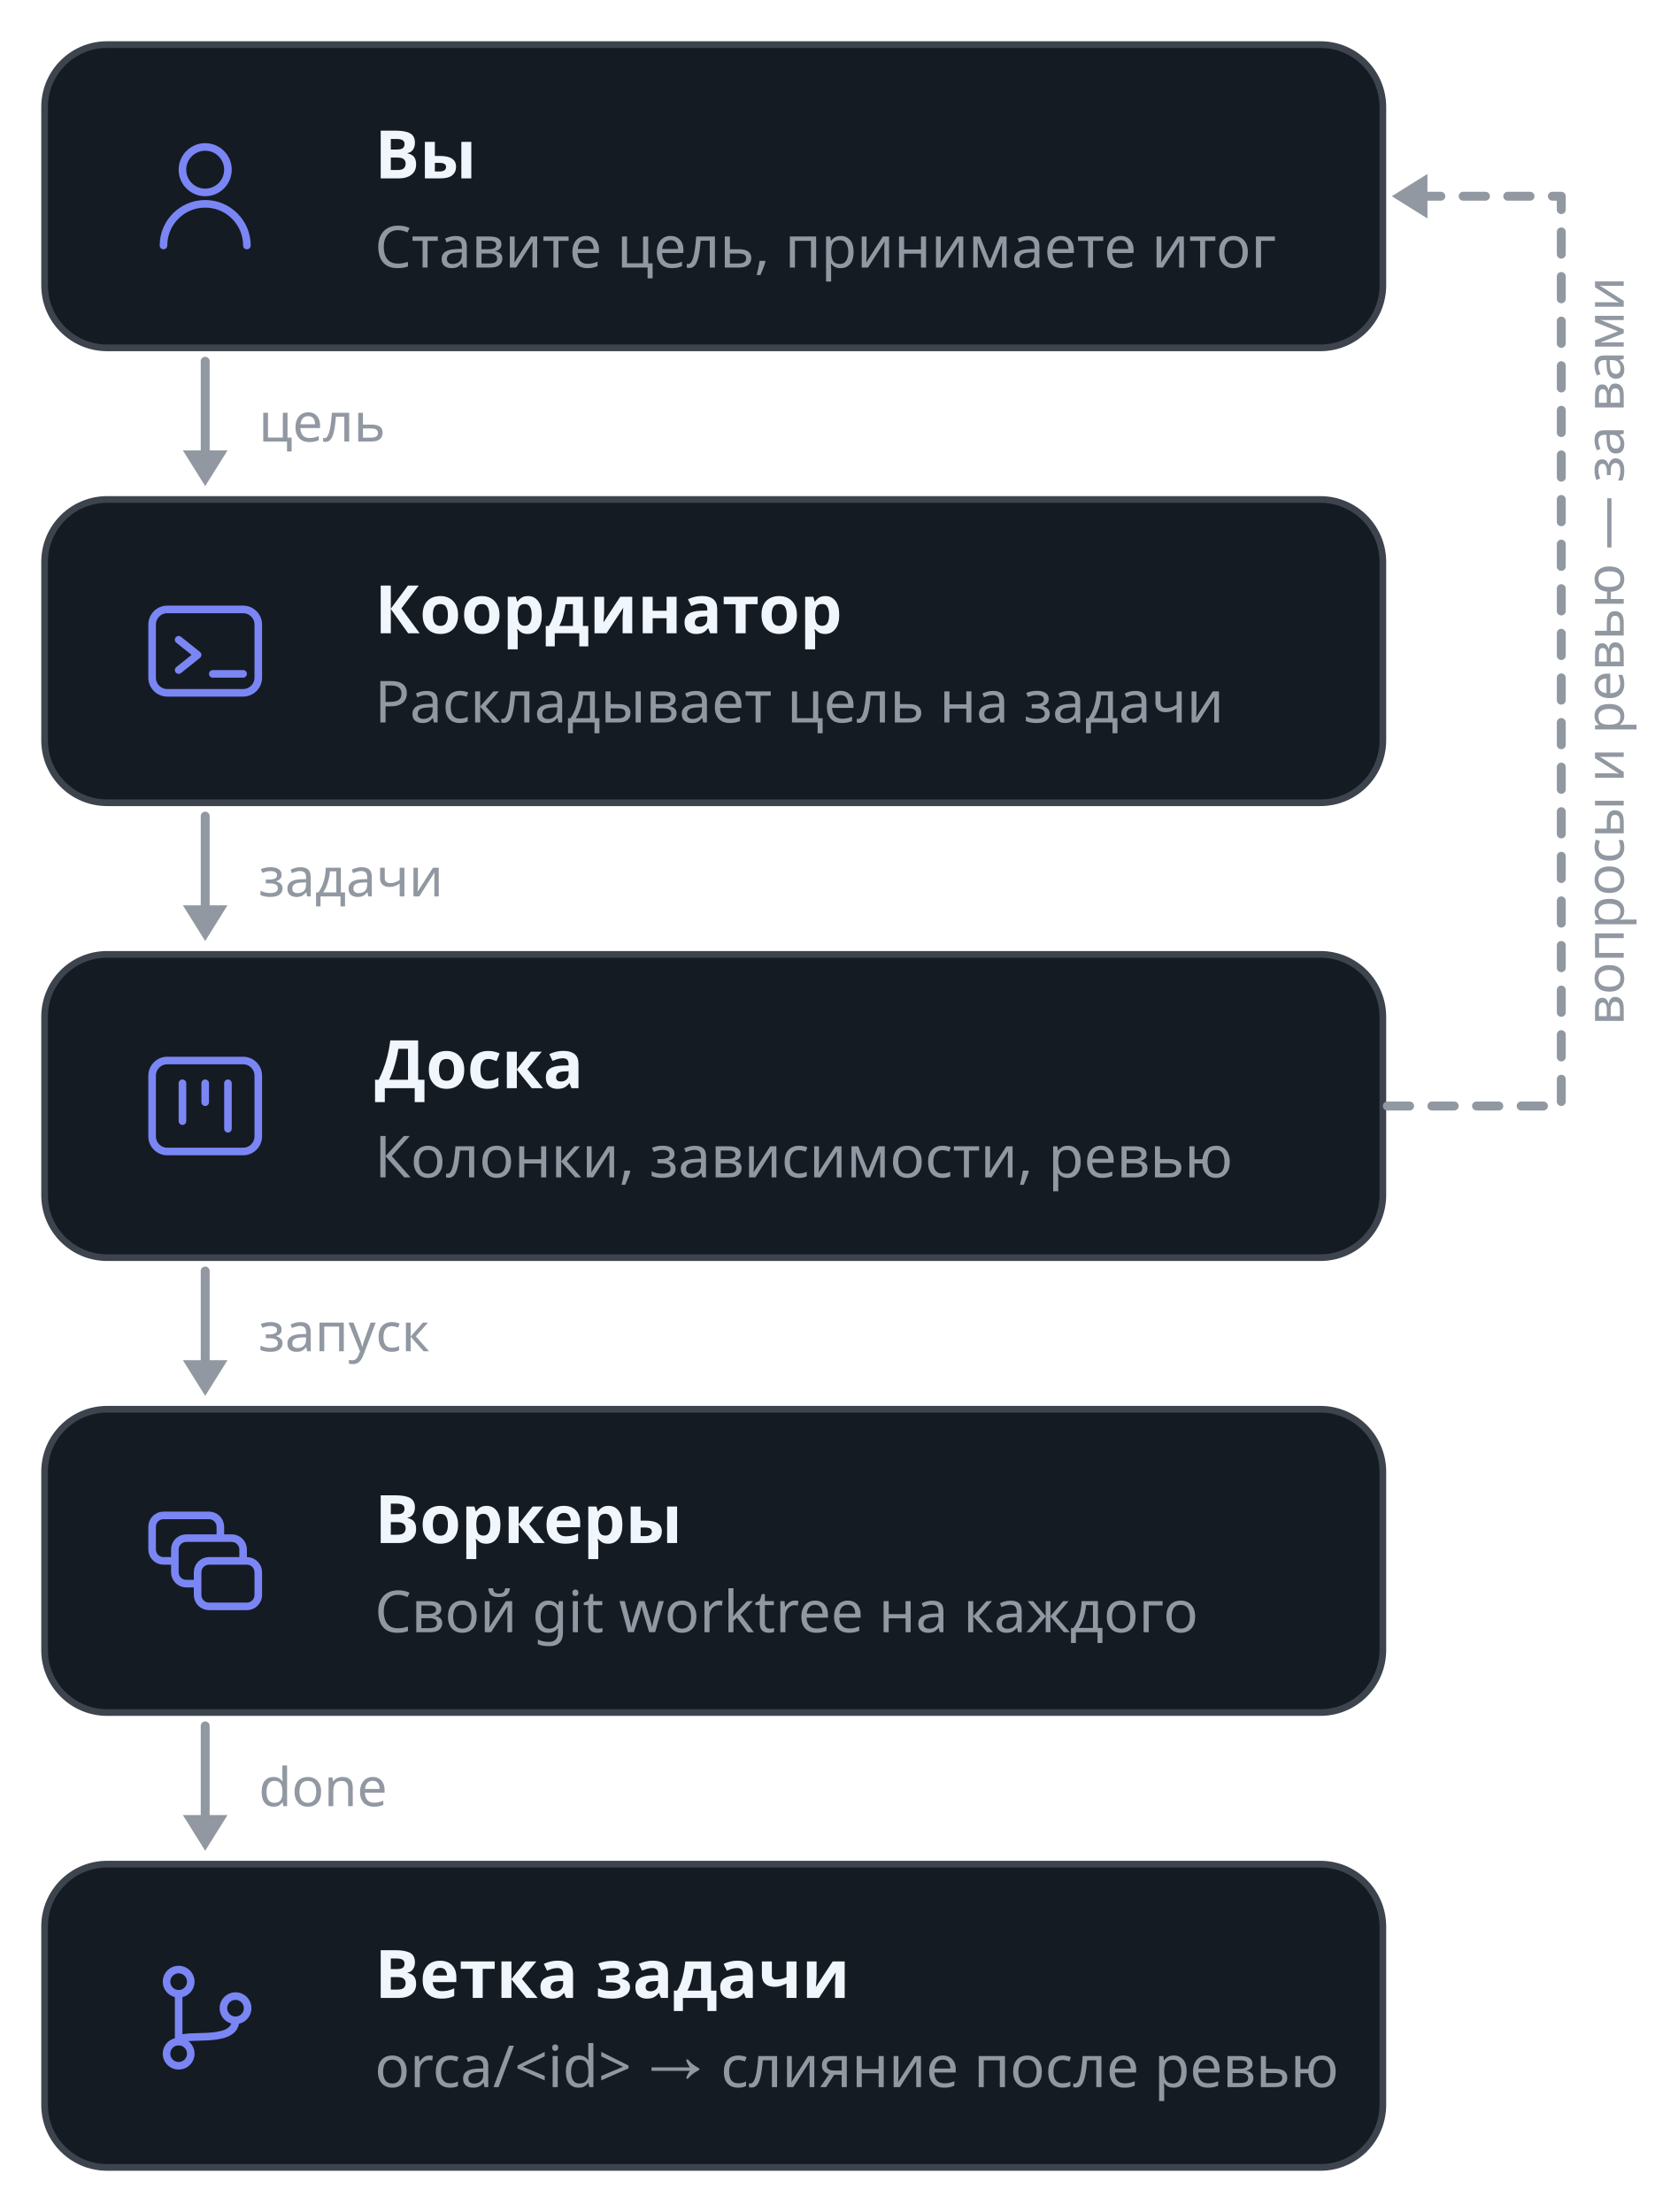
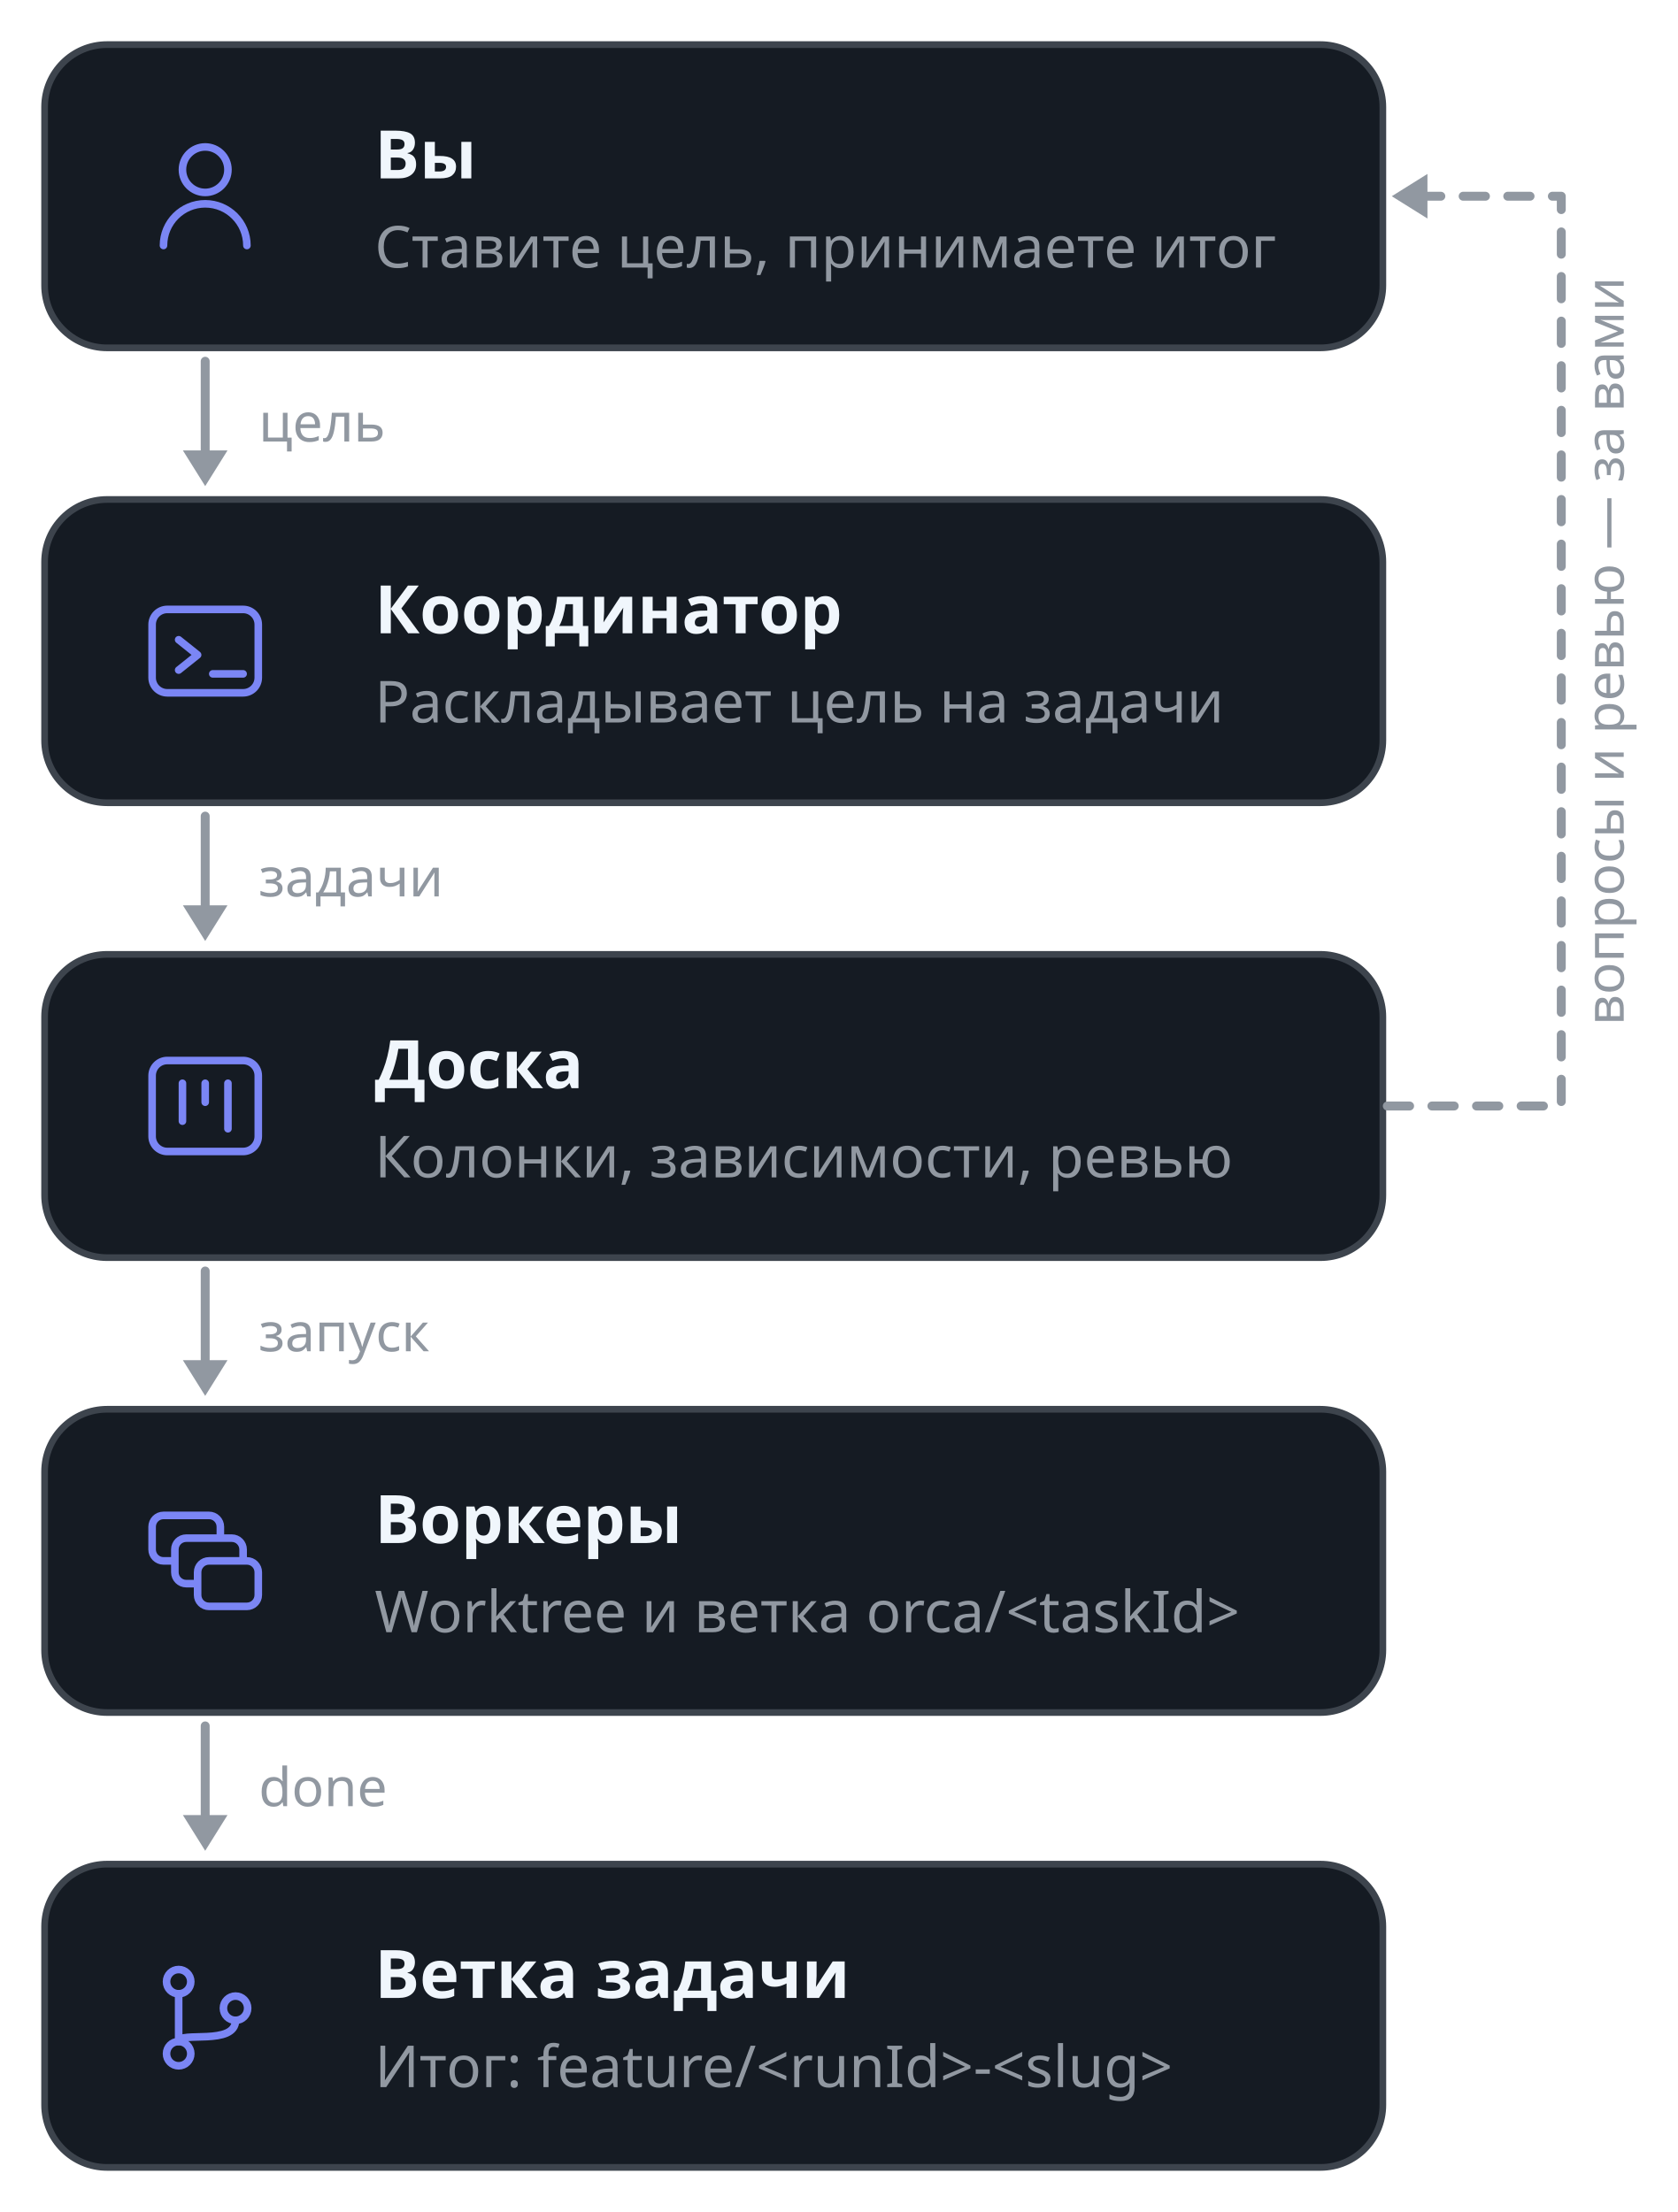
<svg xmlns="http://www.w3.org/2000/svg" viewBox="0 0 376 496" width="376" height="496" role="img" aria-labelledby="t d" font-family="-apple-system, BlinkMacSystemFont, &quot;Segoe UI&quot;, &quot;Noto Sans&quot;, Helvetica, Arial, &quot;Liberation Sans&quot;, &quot;DejaVu Sans&quot;, sans-serif">
  <rect fill="#151b23" stroke="#3d444d" stroke-width="1.5" x="10" y="10" width="300" height="68" rx="14" />
  <g fill="none" stroke="#7b86f5" stroke-width="2" stroke-linecap="round" stroke-linejoin="round" transform="translate(46 44) scale(.85)">
    <circle cx="0" cy="-7" r="6" />
    <path d="M-11 13a11 11 0 0 1 22 0" />
  </g>
  <text fill="#f0f6fc" font-weight="600" x="84" y="40" font-size="15">Вы</text>
  <text fill="#9198a1" x="84" y="60" font-size="13">Ставите цель, принимаете итог</text>
  <rect fill="#151b23" stroke="#3d444d" stroke-width="1.5" x="10" y="112" width="300" height="68" rx="14" />
  <g fill="none" stroke="#7b86f5" stroke-width="2" stroke-linecap="round" stroke-linejoin="round" transform="translate(46 146) scale(.85)">
    <rect x="-14" y="-11" width="28" height="22" rx="4" />
    <path d="M-7 -3l5 4-5 4M2 6h8" />
  </g>
  <text fill="#f0f6fc" font-weight="600" x="84" y="142" font-size="15">Координатор</text>
  <text fill="#9198a1" x="84" y="162" font-size="13">Раскладывает цель на задачи</text>
  <rect fill="#151b23" stroke="#3d444d" stroke-width="1.5" x="10" y="214" width="300" height="68" rx="14" />
  <g fill="none" stroke="#7b86f5" stroke-width="2" stroke-linecap="round" stroke-linejoin="round" transform="translate(46 248) scale(.85)">
    <rect x="-14" y="-12" width="28" height="24" rx="4" />
    <path d="M-6 -6v10M0 -6v5M6 -6v12" />
  </g>
  <text fill="#f0f6fc" font-weight="600" x="84" y="244" font-size="15">Доска</text>
  <text fill="#9198a1" x="84" y="264" font-size="13">Колонки, зависимости, ревью</text>
  <rect fill="#151b23" stroke="#3d444d" stroke-width="1.5" x="10" y="316" width="300" height="68" rx="14" />
  <g fill="none" stroke="#7b86f5" stroke-width="2" stroke-linecap="round" stroke-linejoin="round" transform="translate(46 350) scale(.85)">
    <rect x="-14" y="-12" width="18" height="12" rx="3" fill="#151b23" />
    <rect x="-8" y="-6" width="18" height="12" rx="3" fill="#151b23" />
    <rect x="-2" y="0" width="16" height="12" rx="3" fill="#151b23" />
  </g>
  <text fill="#f0f6fc" font-weight="600" x="84" y="346" font-size="15">Воркеры</text>
-   <text fill="#9198a1" x="84" y="366" font-size="13">Свой git worktree на каждого</text>
+   <text fill="#9198a1" x="84" y="366" font-size="13">Worktree и ветка orca/&lt;taskId&gt;</text>
  <rect fill="#151b23" stroke="#3d444d" stroke-width="1.5" x="10" y="418" width="300" height="68" rx="14" />
  <g fill="none" stroke="#7b86f5" stroke-width="2" stroke-linecap="round" stroke-linejoin="round" transform="translate(46 452) scale(.85)">
    <circle cx="-7" cy="-9" r="3.2" />
    <circle cx="-7" cy="10" r="3.2" />
    <circle cx="8" cy="-2" r="3.2" />
    <path d="M-7 -5.8V6.8M8 1.2C8 8 -7 4 -7 6.8" />
  </g>
  <text fill="#f0f6fc" font-weight="600" x="84" y="448" font-size="15">Ветка задачи</text>
-   <text fill="#9198a1" x="84" y="468" font-size="13">orca/&lt;id&gt; → слияние после ревью</text>
+   <text fill="#9198a1" x="84" y="468" font-size="13">Итог: feature/&lt;runId&gt;-&lt;slug&gt;</text>
  <path stroke="#9198a1" stroke-width="2" fill="none" stroke-linecap="round" stroke-linejoin="round" d="M46 81V104" />
  <path fill="#9198a1" d="M46 109l-5 -8h10z" />
  <text fill="#9198a1" x="58" y="99" font-size="12">цель</text>
  <path stroke="#9198a1" stroke-width="2" fill="none" stroke-linecap="round" stroke-linejoin="round" d="M46 183V206" />
  <path fill="#9198a1" d="M46 211l-5 -8h10z" />
  <text fill="#9198a1" x="58" y="201" font-size="12">задачи</text>
  <path stroke="#9198a1" stroke-width="2" fill="none" stroke-linecap="round" stroke-linejoin="round" d="M46 285V308" />
  <path fill="#9198a1" d="M46 313l-5 -8h10z" />
  <text fill="#9198a1" x="58" y="303" font-size="12">запуск</text>
  <path stroke="#9198a1" stroke-width="2" fill="none" stroke-linecap="round" stroke-linejoin="round" d="M46 387V410" />
  <path fill="#9198a1" d="M46 415l-5 -8h10z" />
  <text fill="#9198a1" x="58" y="405" font-size="12">done</text>
  <path stroke="#9198a1" stroke-width="2" fill="none" stroke-linecap="round" stroke-linejoin="round" stroke-dasharray="5 5" d="M311 248H350V44H320" />
  <path fill="#9198a1" d="M312 44l8 -5v10z" />
  <text fill="#9198a1" font-size="12" text-anchor="middle" transform="translate(364 146) rotate(-90)">вопросы и ревью — за вами</text>
</svg>
